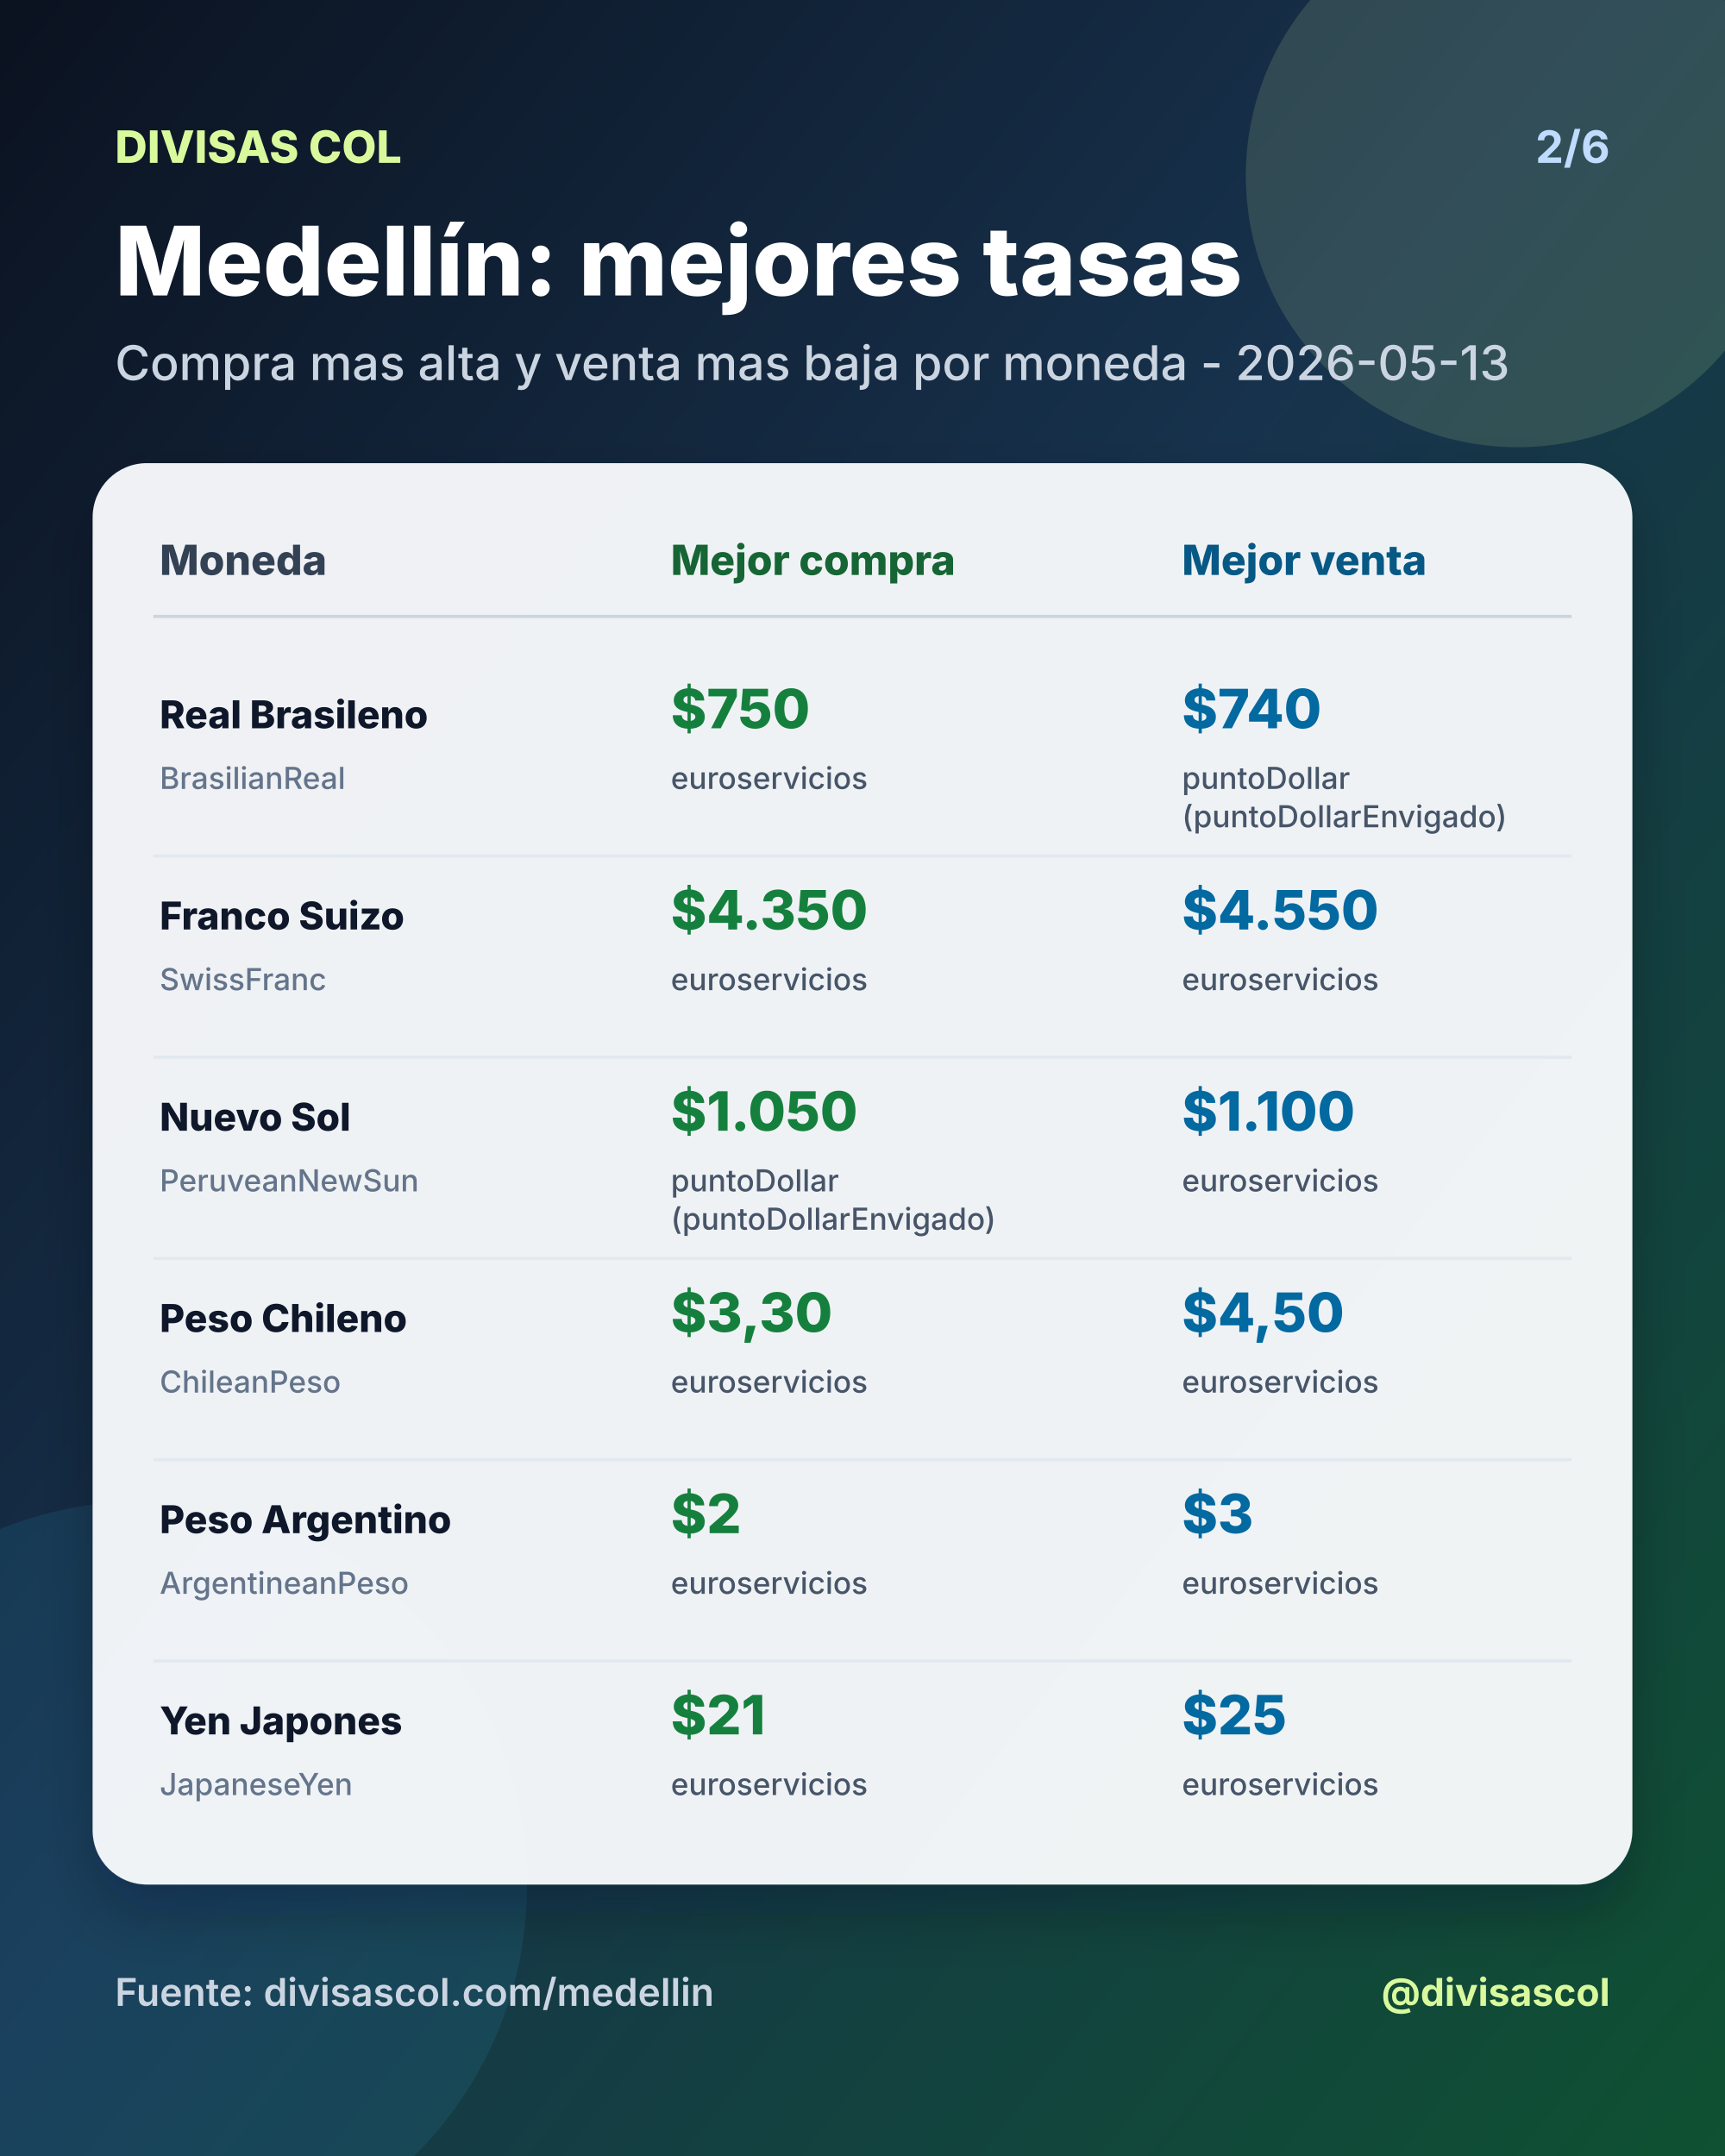
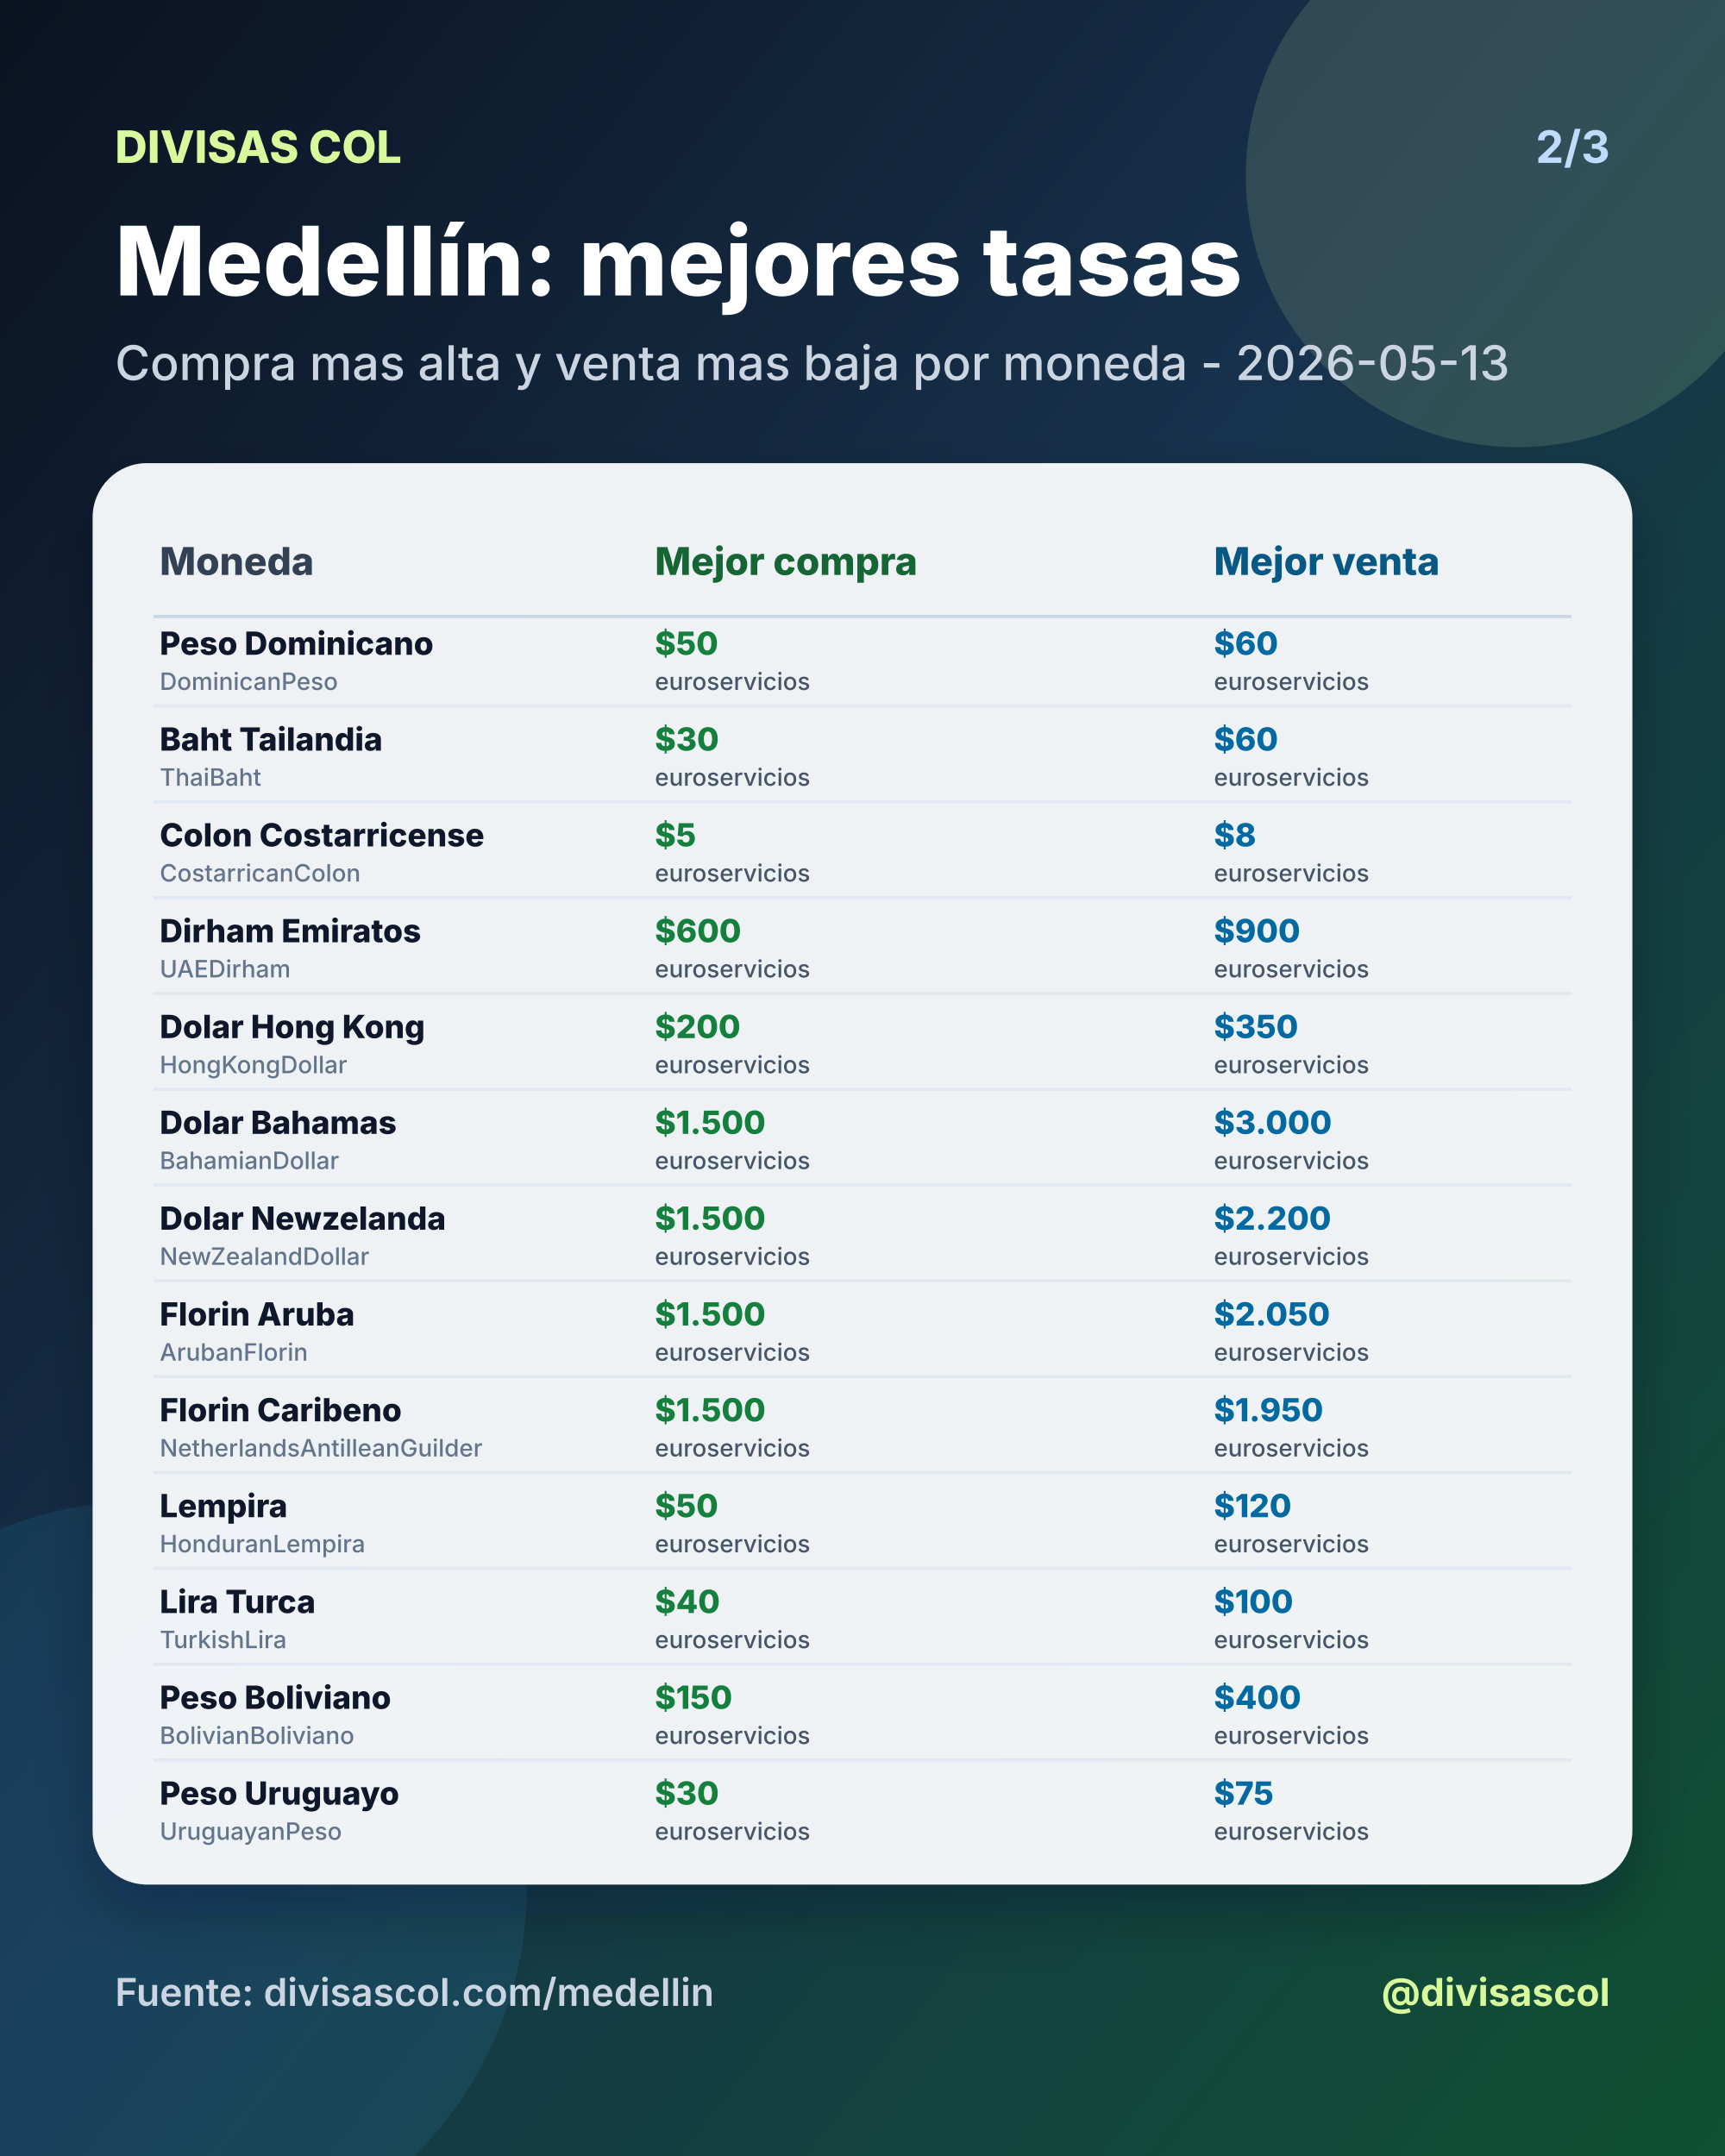
<svg xmlns="http://www.w3.org/2000/svg" width="1080" height="1350" viewBox="0 0 1080 1350">
  <defs>
    <linearGradient id="bg" x1="0" y1="0" x2="1" y2="1">
      <stop offset="0%" stop-color="#0b1220" />
      <stop offset="46%" stop-color="#17324d" />
      <stop offset="100%" stop-color="#0f5132" />
    </linearGradient>
    <filter id="shadow" x="-20%" y="-20%" width="140%" height="140%">
      <feDropShadow dx="0" dy="18" stdDeviation="18" flood-color="#020617" flood-opacity="0.28" />
    </filter>
  </defs>
  <rect width="1080" height="1350" fill="url(#bg)" />
  <circle cx="950" cy="110" r="170" fill="#d9f99d" opacity="0.14" />
  <circle cx="90" cy="1180" r="240" fill="#38bdf8" opacity="0.10" />
  <text x="72" y="102" fill="#d9f99d" font-size="28" font-family="Inter, Arial, sans-serif" font-weight="800" text-anchor="start">DIVISAS COL</text>
-   <text x="1008" y="102" fill="#bfdbfe" font-size="28" font-family="Inter, Arial, sans-serif" font-weight="700" text-anchor="end">2/6</text>
+   <text x="1008" y="102" fill="#bfdbfe" font-size="28" font-family="Inter, Arial, sans-serif" font-weight="700" text-anchor="end">2/3</text>
  <text x="72" y="185" fill="#ffffff" font-size="60" font-family="Inter, Arial, sans-serif" font-weight="800" text-anchor="start">Medellín: mejores tasas</text>
  <text x="72" y="238" fill="#cbd5e1" font-size="30" font-family="Inter, Arial, sans-serif" font-weight="500" text-anchor="start">Compra mas alta y venta mas baja por moneda - 2026-05-13</text>
  <rect x="58" y="290" width="964" height="890" rx="34" fill="#f8fafc" opacity="0.96" filter="url(#shadow)" />
-   <text x="100" y="360" fill="#334155" font-size="26" font-family="Inter, Arial, sans-serif" font-weight="800" text-anchor="start">Moneda</text>
-   <text x="420" y="360" fill="#166534" font-size="26" font-family="Inter, Arial, sans-serif" font-weight="800" text-anchor="start">Mejor compra</text>
-   <text x="740" y="360" fill="#075985" font-size="26" font-family="Inter, Arial, sans-serif" font-weight="800" text-anchor="start">Mejor venta</text>
+   <text x="100" y="360" fill="#334155" font-size="24" font-family="Inter, Arial, sans-serif" font-weight="800" text-anchor="start">Moneda</text>
+   <text x="410" y="360" fill="#166534" font-size="24" font-family="Inter, Arial, sans-serif" font-weight="800" text-anchor="start">Mejor compra</text>
+   <text x="760" y="360" fill="#075985" font-size="24" font-family="Inter, Arial, sans-serif" font-weight="800" text-anchor="start">Mejor venta</text>
  <line x1="96" y1="386" x2="984" y2="386" stroke="#cbd5e1" stroke-width="2" />
-   <text x="100" y="456" fill="#0f172a" font-size="24" font-family="Inter, Arial, sans-serif" font-weight="800" text-anchor="start">Real Brasileno</text>
-   <text x="100" y="494" fill="#64748b" font-size="19" font-family="Inter, Arial, sans-serif" font-weight="500" text-anchor="start">BrasilianReal</text>
-   <text x="420" y="456" fill="#15803d" font-size="34" font-family="Inter, Arial, sans-serif" font-weight="800" text-anchor="start">$750</text>
-   <text x="420" y="494" fill="#475569" font-size="19" font-family="Inter, Arial, sans-serif" font-weight="500" text-anchor="start">euroservicios</text>
-   <text x="740" y="456" fill="#0369a1" font-size="34" font-family="Inter, Arial, sans-serif" font-weight="800" text-anchor="start">$740</text>
-   <text x="740" y="494" fill="#475569" font-size="19" font-family="Inter, Arial, sans-serif" font-weight="500" text-anchor="start">puntoDollar</text>
-   <text x="740" y="518" fill="#475569" font-size="19" font-family="Inter, Arial, sans-serif" font-weight="500" text-anchor="start">(puntoDollarEnvigado)</text>
-   <line x1="96" y1="536" x2="984" y2="536" stroke="#e2e8f0" stroke-width="2" />
-   <text x="100" y="582" fill="#0f172a" font-size="24" font-family="Inter, Arial, sans-serif" font-weight="800" text-anchor="start">Franco Suizo</text>
-   <text x="100" y="620" fill="#64748b" font-size="19" font-family="Inter, Arial, sans-serif" font-weight="500" text-anchor="start">SwissFranc</text>
-   <text x="420" y="582" fill="#15803d" font-size="34" font-family="Inter, Arial, sans-serif" font-weight="800" text-anchor="start">$4.350</text>
-   <text x="420" y="620" fill="#475569" font-size="19" font-family="Inter, Arial, sans-serif" font-weight="500" text-anchor="start">euroservicios</text>
-   <text x="740" y="582" fill="#0369a1" font-size="34" font-family="Inter, Arial, sans-serif" font-weight="800" text-anchor="start">$4.550</text>
-   <text x="740" y="620" fill="#475569" font-size="19" font-family="Inter, Arial, sans-serif" font-weight="500" text-anchor="start">euroservicios</text>
-   <line x1="96" y1="662" x2="984" y2="662" stroke="#e2e8f0" stroke-width="2" />
-   <text x="100" y="708" fill="#0f172a" font-size="24" font-family="Inter, Arial, sans-serif" font-weight="800" text-anchor="start">Nuevo Sol</text>
-   <text x="100" y="746" fill="#64748b" font-size="19" font-family="Inter, Arial, sans-serif" font-weight="500" text-anchor="start">PeruveanNewSun</text>
-   <text x="420" y="708" fill="#15803d" font-size="34" font-family="Inter, Arial, sans-serif" font-weight="800" text-anchor="start">$1.050</text>
-   <text x="420" y="746" fill="#475569" font-size="19" font-family="Inter, Arial, sans-serif" font-weight="500" text-anchor="start">puntoDollar</text>
-   <text x="420" y="770" fill="#475569" font-size="19" font-family="Inter, Arial, sans-serif" font-weight="500" text-anchor="start">(puntoDollarEnvigado)</text>
-   <text x="740" y="708" fill="#0369a1" font-size="34" font-family="Inter, Arial, sans-serif" font-weight="800" text-anchor="start">$1.100</text>
-   <text x="740" y="746" fill="#475569" font-size="19" font-family="Inter, Arial, sans-serif" font-weight="500" text-anchor="start">euroservicios</text>
-   <line x1="96" y1="788" x2="984" y2="788" stroke="#e2e8f0" stroke-width="2" />
-   <text x="100" y="834" fill="#0f172a" font-size="24" font-family="Inter, Arial, sans-serif" font-weight="800" text-anchor="start">Peso Chileno</text>
-   <text x="100" y="872" fill="#64748b" font-size="19" font-family="Inter, Arial, sans-serif" font-weight="500" text-anchor="start">ChileanPeso</text>
-   <text x="420" y="834" fill="#15803d" font-size="34" font-family="Inter, Arial, sans-serif" font-weight="800" text-anchor="start">$3,30</text>
-   <text x="420" y="872" fill="#475569" font-size="19" font-family="Inter, Arial, sans-serif" font-weight="500" text-anchor="start">euroservicios</text>
-   <text x="740" y="834" fill="#0369a1" font-size="34" font-family="Inter, Arial, sans-serif" font-weight="800" text-anchor="start">$4,50</text>
-   <text x="740" y="872" fill="#475569" font-size="19" font-family="Inter, Arial, sans-serif" font-weight="500" text-anchor="start">euroservicios</text>
-   <line x1="96" y1="914" x2="984" y2="914" stroke="#e2e8f0" stroke-width="2" />
-   <text x="100" y="960" fill="#0f172a" font-size="24" font-family="Inter, Arial, sans-serif" font-weight="800" text-anchor="start">Peso Argentino</text>
-   <text x="100" y="998" fill="#64748b" font-size="19" font-family="Inter, Arial, sans-serif" font-weight="500" text-anchor="start">ArgentineanPeso</text>
-   <text x="420" y="960" fill="#15803d" font-size="34" font-family="Inter, Arial, sans-serif" font-weight="800" text-anchor="start">$2</text>
-   <text x="420" y="998" fill="#475569" font-size="19" font-family="Inter, Arial, sans-serif" font-weight="500" text-anchor="start">euroservicios</text>
-   <text x="740" y="960" fill="#0369a1" font-size="34" font-family="Inter, Arial, sans-serif" font-weight="800" text-anchor="start">$3</text>
-   <text x="740" y="998" fill="#475569" font-size="19" font-family="Inter, Arial, sans-serif" font-weight="500" text-anchor="start">euroservicios</text>
-   <line x1="96" y1="1040" x2="984" y2="1040" stroke="#e2e8f0" stroke-width="2" />
-   <text x="100" y="1086" fill="#0f172a" font-size="24" font-family="Inter, Arial, sans-serif" font-weight="800" text-anchor="start">Yen Japones</text>
-   <text x="100" y="1124" fill="#64748b" font-size="19" font-family="Inter, Arial, sans-serif" font-weight="500" text-anchor="start">JapaneseYen</text>
-   <text x="420" y="1086" fill="#15803d" font-size="34" font-family="Inter, Arial, sans-serif" font-weight="800" text-anchor="start">$21</text>
-   <text x="420" y="1124" fill="#475569" font-size="19" font-family="Inter, Arial, sans-serif" font-weight="500" text-anchor="start">euroservicios</text>
-   <text x="740" y="1086" fill="#0369a1" font-size="34" font-family="Inter, Arial, sans-serif" font-weight="800" text-anchor="start">$25</text>
-   <text x="740" y="1124" fill="#475569" font-size="19" font-family="Inter, Arial, sans-serif" font-weight="500" text-anchor="start">euroservicios</text>
+   <text x="100" y="410" fill="#0f172a" font-size="20" font-family="Inter, Arial, sans-serif" font-weight="800" text-anchor="start">Peso Dominicano</text>
+   <text x="100" y="432" fill="#64748b" font-size="15" font-family="Inter, Arial, sans-serif" font-weight="500" text-anchor="start">DominicanPeso</text>
+   <text x="410" y="410" fill="#15803d" font-size="20" font-family="Inter, Arial, sans-serif" font-weight="800" text-anchor="start">$50</text>
+   <text x="410" y="432" fill="#475569" font-size="15" font-family="Inter, Arial, sans-serif" font-weight="500" text-anchor="start">euroservicios</text>
+   <text x="760" y="410" fill="#0369a1" font-size="20" font-family="Inter, Arial, sans-serif" font-weight="800" text-anchor="start">$60</text>
+   <text x="760" y="432" fill="#475569" font-size="15" font-family="Inter, Arial, sans-serif" font-weight="500" text-anchor="start">euroservicios</text>
+   <line x1="96" y1="442" x2="984" y2="442" stroke="#e2e8f0" stroke-width="2" />
+   <text x="100" y="470" fill="#0f172a" font-size="20" font-family="Inter, Arial, sans-serif" font-weight="800" text-anchor="start">Baht Tailandia</text>
+   <text x="100" y="492" fill="#64748b" font-size="15" font-family="Inter, Arial, sans-serif" font-weight="500" text-anchor="start">ThaiBaht</text>
+   <text x="410" y="470" fill="#15803d" font-size="20" font-family="Inter, Arial, sans-serif" font-weight="800" text-anchor="start">$30</text>
+   <text x="410" y="492" fill="#475569" font-size="15" font-family="Inter, Arial, sans-serif" font-weight="500" text-anchor="start">euroservicios</text>
+   <text x="760" y="470" fill="#0369a1" font-size="20" font-family="Inter, Arial, sans-serif" font-weight="800" text-anchor="start">$60</text>
+   <text x="760" y="492" fill="#475569" font-size="15" font-family="Inter, Arial, sans-serif" font-weight="500" text-anchor="start">euroservicios</text>
+   <line x1="96" y1="502" x2="984" y2="502" stroke="#e2e8f0" stroke-width="2" />
+   <text x="100" y="530" fill="#0f172a" font-size="20" font-family="Inter, Arial, sans-serif" font-weight="800" text-anchor="start">Colon Costarricense</text>
+   <text x="100" y="552" fill="#64748b" font-size="15" font-family="Inter, Arial, sans-serif" font-weight="500" text-anchor="start">CostarricanColon</text>
+   <text x="410" y="530" fill="#15803d" font-size="20" font-family="Inter, Arial, sans-serif" font-weight="800" text-anchor="start">$5</text>
+   <text x="410" y="552" fill="#475569" font-size="15" font-family="Inter, Arial, sans-serif" font-weight="500" text-anchor="start">euroservicios</text>
+   <text x="760" y="530" fill="#0369a1" font-size="20" font-family="Inter, Arial, sans-serif" font-weight="800" text-anchor="start">$8</text>
+   <text x="760" y="552" fill="#475569" font-size="15" font-family="Inter, Arial, sans-serif" font-weight="500" text-anchor="start">euroservicios</text>
+   <line x1="96" y1="562" x2="984" y2="562" stroke="#e2e8f0" stroke-width="2" />
+   <text x="100" y="590" fill="#0f172a" font-size="20" font-family="Inter, Arial, sans-serif" font-weight="800" text-anchor="start">Dirham Emiratos</text>
+   <text x="100" y="612" fill="#64748b" font-size="15" font-family="Inter, Arial, sans-serif" font-weight="500" text-anchor="start">UAEDirham</text>
+   <text x="410" y="590" fill="#15803d" font-size="20" font-family="Inter, Arial, sans-serif" font-weight="800" text-anchor="start">$600</text>
+   <text x="410" y="612" fill="#475569" font-size="15" font-family="Inter, Arial, sans-serif" font-weight="500" text-anchor="start">euroservicios</text>
+   <text x="760" y="590" fill="#0369a1" font-size="20" font-family="Inter, Arial, sans-serif" font-weight="800" text-anchor="start">$900</text>
+   <text x="760" y="612" fill="#475569" font-size="15" font-family="Inter, Arial, sans-serif" font-weight="500" text-anchor="start">euroservicios</text>
+   <line x1="96" y1="622" x2="984" y2="622" stroke="#e2e8f0" stroke-width="2" />
+   <text x="100" y="650" fill="#0f172a" font-size="20" font-family="Inter, Arial, sans-serif" font-weight="800" text-anchor="start">Dolar Hong Kong</text>
+   <text x="100" y="672" fill="#64748b" font-size="15" font-family="Inter, Arial, sans-serif" font-weight="500" text-anchor="start">HongKongDollar</text>
+   <text x="410" y="650" fill="#15803d" font-size="20" font-family="Inter, Arial, sans-serif" font-weight="800" text-anchor="start">$200</text>
+   <text x="410" y="672" fill="#475569" font-size="15" font-family="Inter, Arial, sans-serif" font-weight="500" text-anchor="start">euroservicios</text>
+   <text x="760" y="650" fill="#0369a1" font-size="20" font-family="Inter, Arial, sans-serif" font-weight="800" text-anchor="start">$350</text>
+   <text x="760" y="672" fill="#475569" font-size="15" font-family="Inter, Arial, sans-serif" font-weight="500" text-anchor="start">euroservicios</text>
+   <line x1="96" y1="682" x2="984" y2="682" stroke="#e2e8f0" stroke-width="2" />
+   <text x="100" y="710" fill="#0f172a" font-size="20" font-family="Inter, Arial, sans-serif" font-weight="800" text-anchor="start">Dolar Bahamas</text>
+   <text x="100" y="732" fill="#64748b" font-size="15" font-family="Inter, Arial, sans-serif" font-weight="500" text-anchor="start">BahamianDollar</text>
+   <text x="410" y="710" fill="#15803d" font-size="20" font-family="Inter, Arial, sans-serif" font-weight="800" text-anchor="start">$1.500</text>
+   <text x="410" y="732" fill="#475569" font-size="15" font-family="Inter, Arial, sans-serif" font-weight="500" text-anchor="start">euroservicios</text>
+   <text x="760" y="710" fill="#0369a1" font-size="20" font-family="Inter, Arial, sans-serif" font-weight="800" text-anchor="start">$3.000</text>
+   <text x="760" y="732" fill="#475569" font-size="15" font-family="Inter, Arial, sans-serif" font-weight="500" text-anchor="start">euroservicios</text>
+   <line x1="96" y1="742" x2="984" y2="742" stroke="#e2e8f0" stroke-width="2" />
+   <text x="100" y="770" fill="#0f172a" font-size="20" font-family="Inter, Arial, sans-serif" font-weight="800" text-anchor="start">Dolar Newzelanda</text>
+   <text x="100" y="792" fill="#64748b" font-size="15" font-family="Inter, Arial, sans-serif" font-weight="500" text-anchor="start">NewZealandDollar</text>
+   <text x="410" y="770" fill="#15803d" font-size="20" font-family="Inter, Arial, sans-serif" font-weight="800" text-anchor="start">$1.500</text>
+   <text x="410" y="792" fill="#475569" font-size="15" font-family="Inter, Arial, sans-serif" font-weight="500" text-anchor="start">euroservicios</text>
+   <text x="760" y="770" fill="#0369a1" font-size="20" font-family="Inter, Arial, sans-serif" font-weight="800" text-anchor="start">$2.200</text>
+   <text x="760" y="792" fill="#475569" font-size="15" font-family="Inter, Arial, sans-serif" font-weight="500" text-anchor="start">euroservicios</text>
+   <line x1="96" y1="802" x2="984" y2="802" stroke="#e2e8f0" stroke-width="2" />
+   <text x="100" y="830" fill="#0f172a" font-size="20" font-family="Inter, Arial, sans-serif" font-weight="800" text-anchor="start">Florin Aruba</text>
+   <text x="100" y="852" fill="#64748b" font-size="15" font-family="Inter, Arial, sans-serif" font-weight="500" text-anchor="start">ArubanFlorin</text>
+   <text x="410" y="830" fill="#15803d" font-size="20" font-family="Inter, Arial, sans-serif" font-weight="800" text-anchor="start">$1.500</text>
+   <text x="410" y="852" fill="#475569" font-size="15" font-family="Inter, Arial, sans-serif" font-weight="500" text-anchor="start">euroservicios</text>
+   <text x="760" y="830" fill="#0369a1" font-size="20" font-family="Inter, Arial, sans-serif" font-weight="800" text-anchor="start">$2.050</text>
+   <text x="760" y="852" fill="#475569" font-size="15" font-family="Inter, Arial, sans-serif" font-weight="500" text-anchor="start">euroservicios</text>
+   <line x1="96" y1="862" x2="984" y2="862" stroke="#e2e8f0" stroke-width="2" />
+   <text x="100" y="890" fill="#0f172a" font-size="20" font-family="Inter, Arial, sans-serif" font-weight="800" text-anchor="start">Florin Caribeno</text>
+   <text x="100" y="912" fill="#64748b" font-size="15" font-family="Inter, Arial, sans-serif" font-weight="500" text-anchor="start">NetherlandsAntilleanGuilder</text>
+   <text x="410" y="890" fill="#15803d" font-size="20" font-family="Inter, Arial, sans-serif" font-weight="800" text-anchor="start">$1.500</text>
+   <text x="410" y="912" fill="#475569" font-size="15" font-family="Inter, Arial, sans-serif" font-weight="500" text-anchor="start">euroservicios</text>
+   <text x="760" y="890" fill="#0369a1" font-size="20" font-family="Inter, Arial, sans-serif" font-weight="800" text-anchor="start">$1.950</text>
+   <text x="760" y="912" fill="#475569" font-size="15" font-family="Inter, Arial, sans-serif" font-weight="500" text-anchor="start">euroservicios</text>
+   <line x1="96" y1="922" x2="984" y2="922" stroke="#e2e8f0" stroke-width="2" />
+   <text x="100" y="950" fill="#0f172a" font-size="20" font-family="Inter, Arial, sans-serif" font-weight="800" text-anchor="start">Lempira</text>
+   <text x="100" y="972" fill="#64748b" font-size="15" font-family="Inter, Arial, sans-serif" font-weight="500" text-anchor="start">HonduranLempira</text>
+   <text x="410" y="950" fill="#15803d" font-size="20" font-family="Inter, Arial, sans-serif" font-weight="800" text-anchor="start">$50</text>
+   <text x="410" y="972" fill="#475569" font-size="15" font-family="Inter, Arial, sans-serif" font-weight="500" text-anchor="start">euroservicios</text>
+   <text x="760" y="950" fill="#0369a1" font-size="20" font-family="Inter, Arial, sans-serif" font-weight="800" text-anchor="start">$120</text>
+   <text x="760" y="972" fill="#475569" font-size="15" font-family="Inter, Arial, sans-serif" font-weight="500" text-anchor="start">euroservicios</text>
+   <line x1="96" y1="982" x2="984" y2="982" stroke="#e2e8f0" stroke-width="2" />
+   <text x="100" y="1010" fill="#0f172a" font-size="20" font-family="Inter, Arial, sans-serif" font-weight="800" text-anchor="start">Lira Turca</text>
+   <text x="100" y="1032" fill="#64748b" font-size="15" font-family="Inter, Arial, sans-serif" font-weight="500" text-anchor="start">TurkishLira</text>
+   <text x="410" y="1010" fill="#15803d" font-size="20" font-family="Inter, Arial, sans-serif" font-weight="800" text-anchor="start">$40</text>
+   <text x="410" y="1032" fill="#475569" font-size="15" font-family="Inter, Arial, sans-serif" font-weight="500" text-anchor="start">euroservicios</text>
+   <text x="760" y="1010" fill="#0369a1" font-size="20" font-family="Inter, Arial, sans-serif" font-weight="800" text-anchor="start">$100</text>
+   <text x="760" y="1032" fill="#475569" font-size="15" font-family="Inter, Arial, sans-serif" font-weight="500" text-anchor="start">euroservicios</text>
+   <line x1="96" y1="1042" x2="984" y2="1042" stroke="#e2e8f0" stroke-width="2" />
+   <text x="100" y="1070" fill="#0f172a" font-size="20" font-family="Inter, Arial, sans-serif" font-weight="800" text-anchor="start">Peso Boliviano</text>
+   <text x="100" y="1092" fill="#64748b" font-size="15" font-family="Inter, Arial, sans-serif" font-weight="500" text-anchor="start">BolivianBoliviano</text>
+   <text x="410" y="1070" fill="#15803d" font-size="20" font-family="Inter, Arial, sans-serif" font-weight="800" text-anchor="start">$150</text>
+   <text x="410" y="1092" fill="#475569" font-size="15" font-family="Inter, Arial, sans-serif" font-weight="500" text-anchor="start">euroservicios</text>
+   <text x="760" y="1070" fill="#0369a1" font-size="20" font-family="Inter, Arial, sans-serif" font-weight="800" text-anchor="start">$400</text>
+   <text x="760" y="1092" fill="#475569" font-size="15" font-family="Inter, Arial, sans-serif" font-weight="500" text-anchor="start">euroservicios</text>
+   <line x1="96" y1="1102" x2="984" y2="1102" stroke="#e2e8f0" stroke-width="2" />
+   <text x="100" y="1130" fill="#0f172a" font-size="20" font-family="Inter, Arial, sans-serif" font-weight="800" text-anchor="start">Peso Uruguayo</text>
+   <text x="100" y="1152" fill="#64748b" font-size="15" font-family="Inter, Arial, sans-serif" font-weight="500" text-anchor="start">UruguayanPeso</text>
+   <text x="410" y="1130" fill="#15803d" font-size="20" font-family="Inter, Arial, sans-serif" font-weight="800" text-anchor="start">$30</text>
+   <text x="410" y="1152" fill="#475569" font-size="15" font-family="Inter, Arial, sans-serif" font-weight="500" text-anchor="start">euroservicios</text>
+   <text x="760" y="1130" fill="#0369a1" font-size="20" font-family="Inter, Arial, sans-serif" font-weight="800" text-anchor="start">$75</text>
+   <text x="760" y="1152" fill="#475569" font-size="15" font-family="Inter, Arial, sans-serif" font-weight="500" text-anchor="start">euroservicios</text>
  <text x="72" y="1256" fill="#cbd5e1" font-size="24" font-family="Inter, Arial, sans-serif" font-weight="600" text-anchor="start">Fuente: divisascol.com/medellin</text>
  <text x="1008" y="1256" fill="#d9f99d" font-size="24" font-family="Inter, Arial, sans-serif" font-weight="700" text-anchor="end">@divisascol</text>
</svg>
